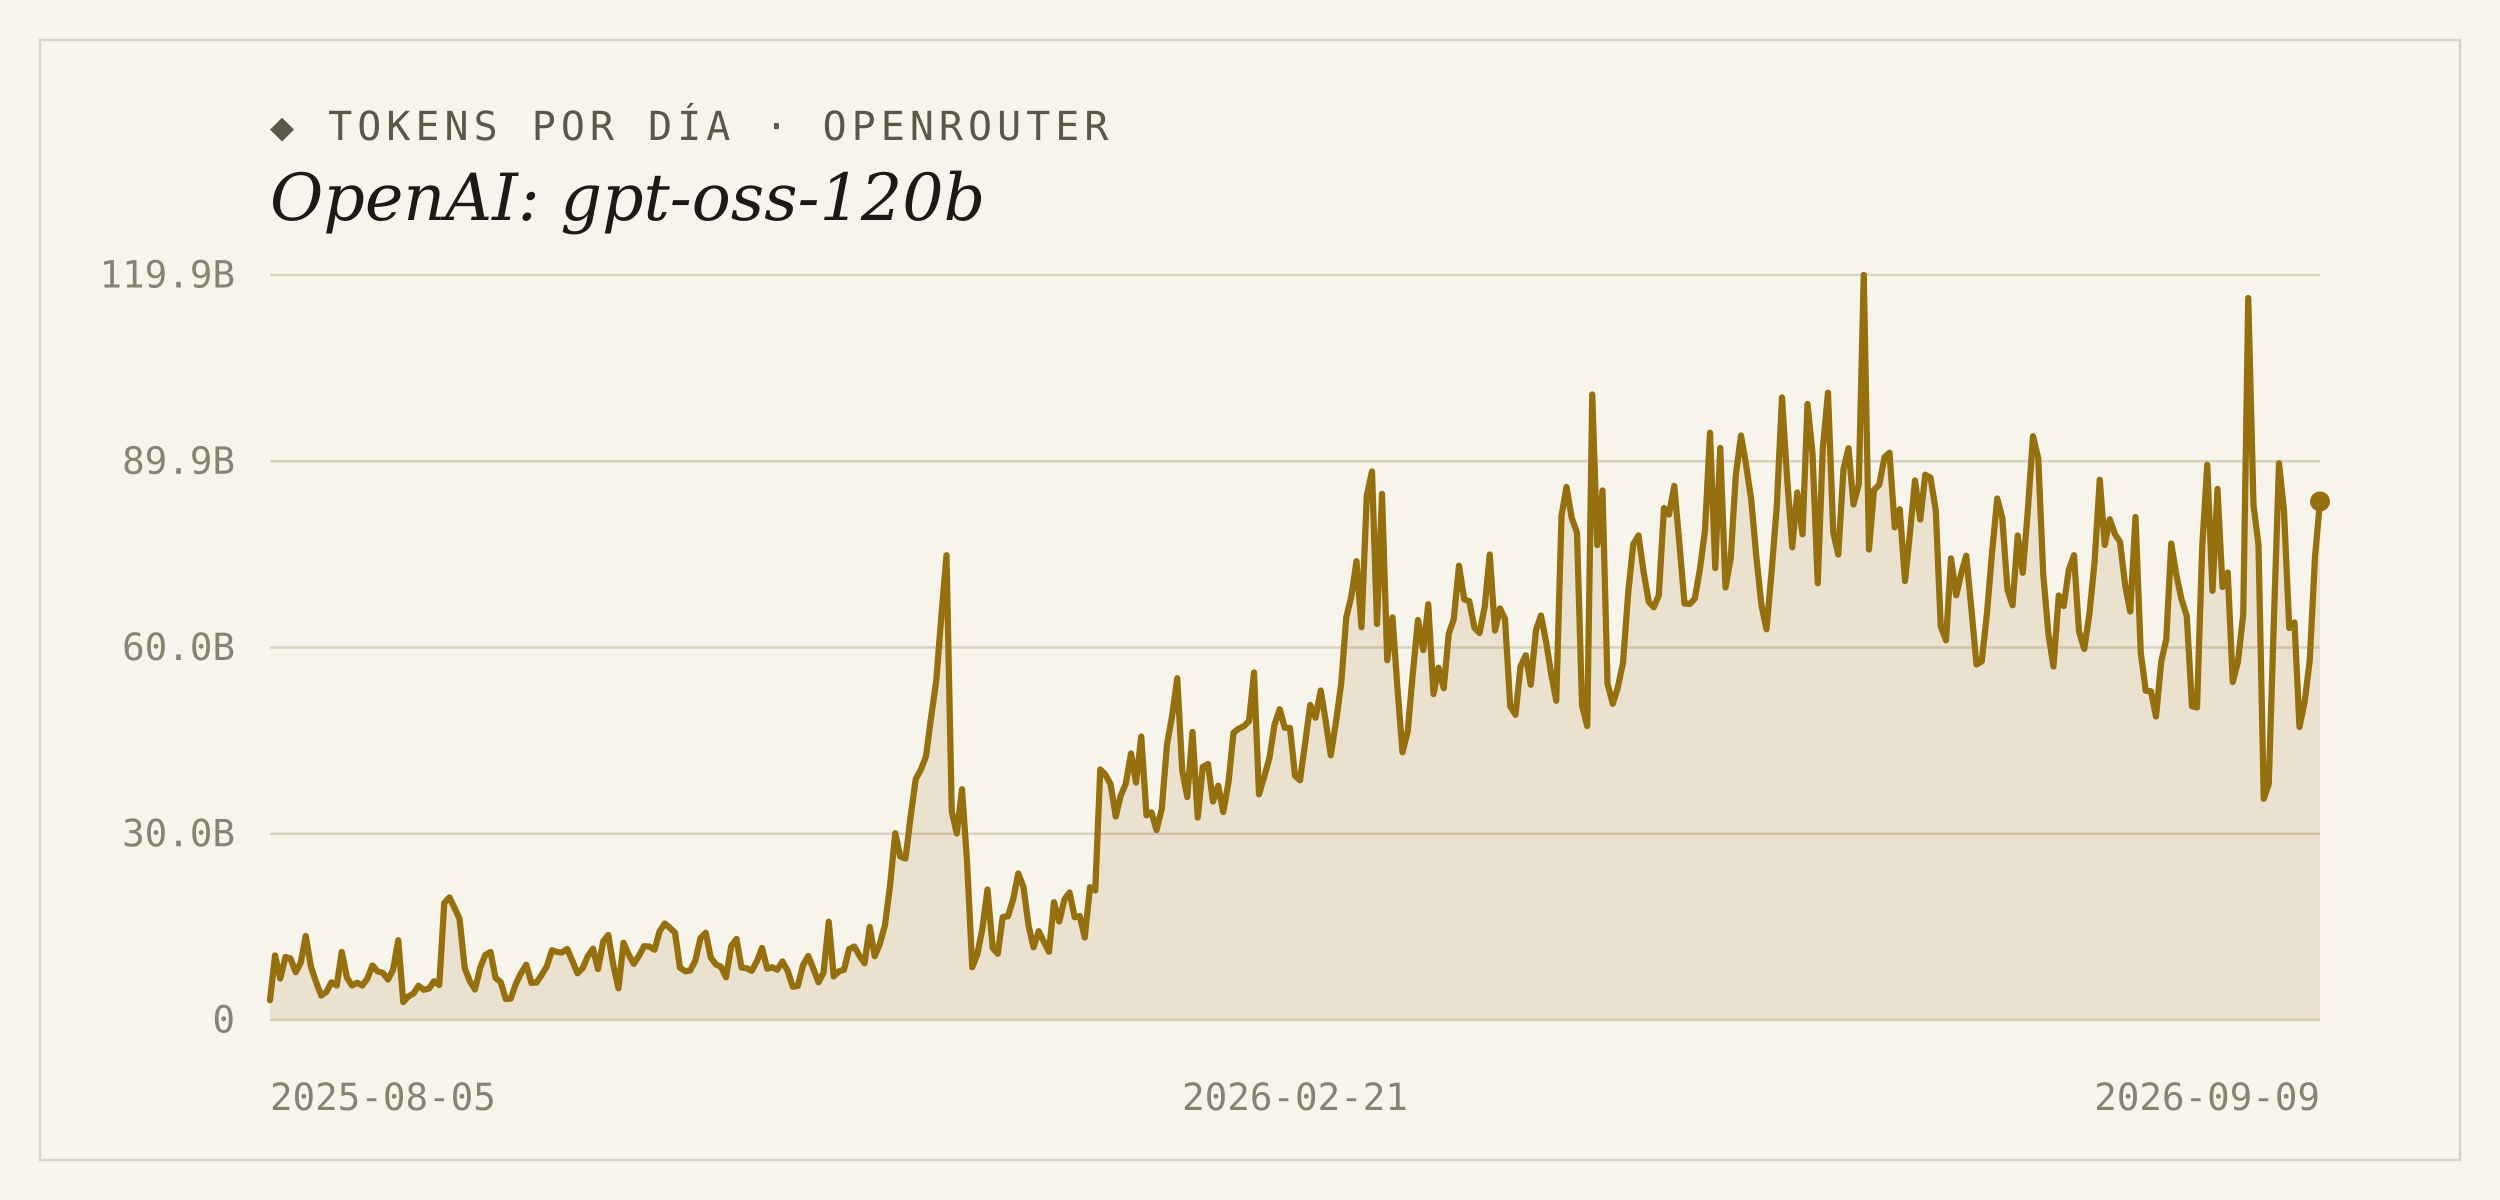
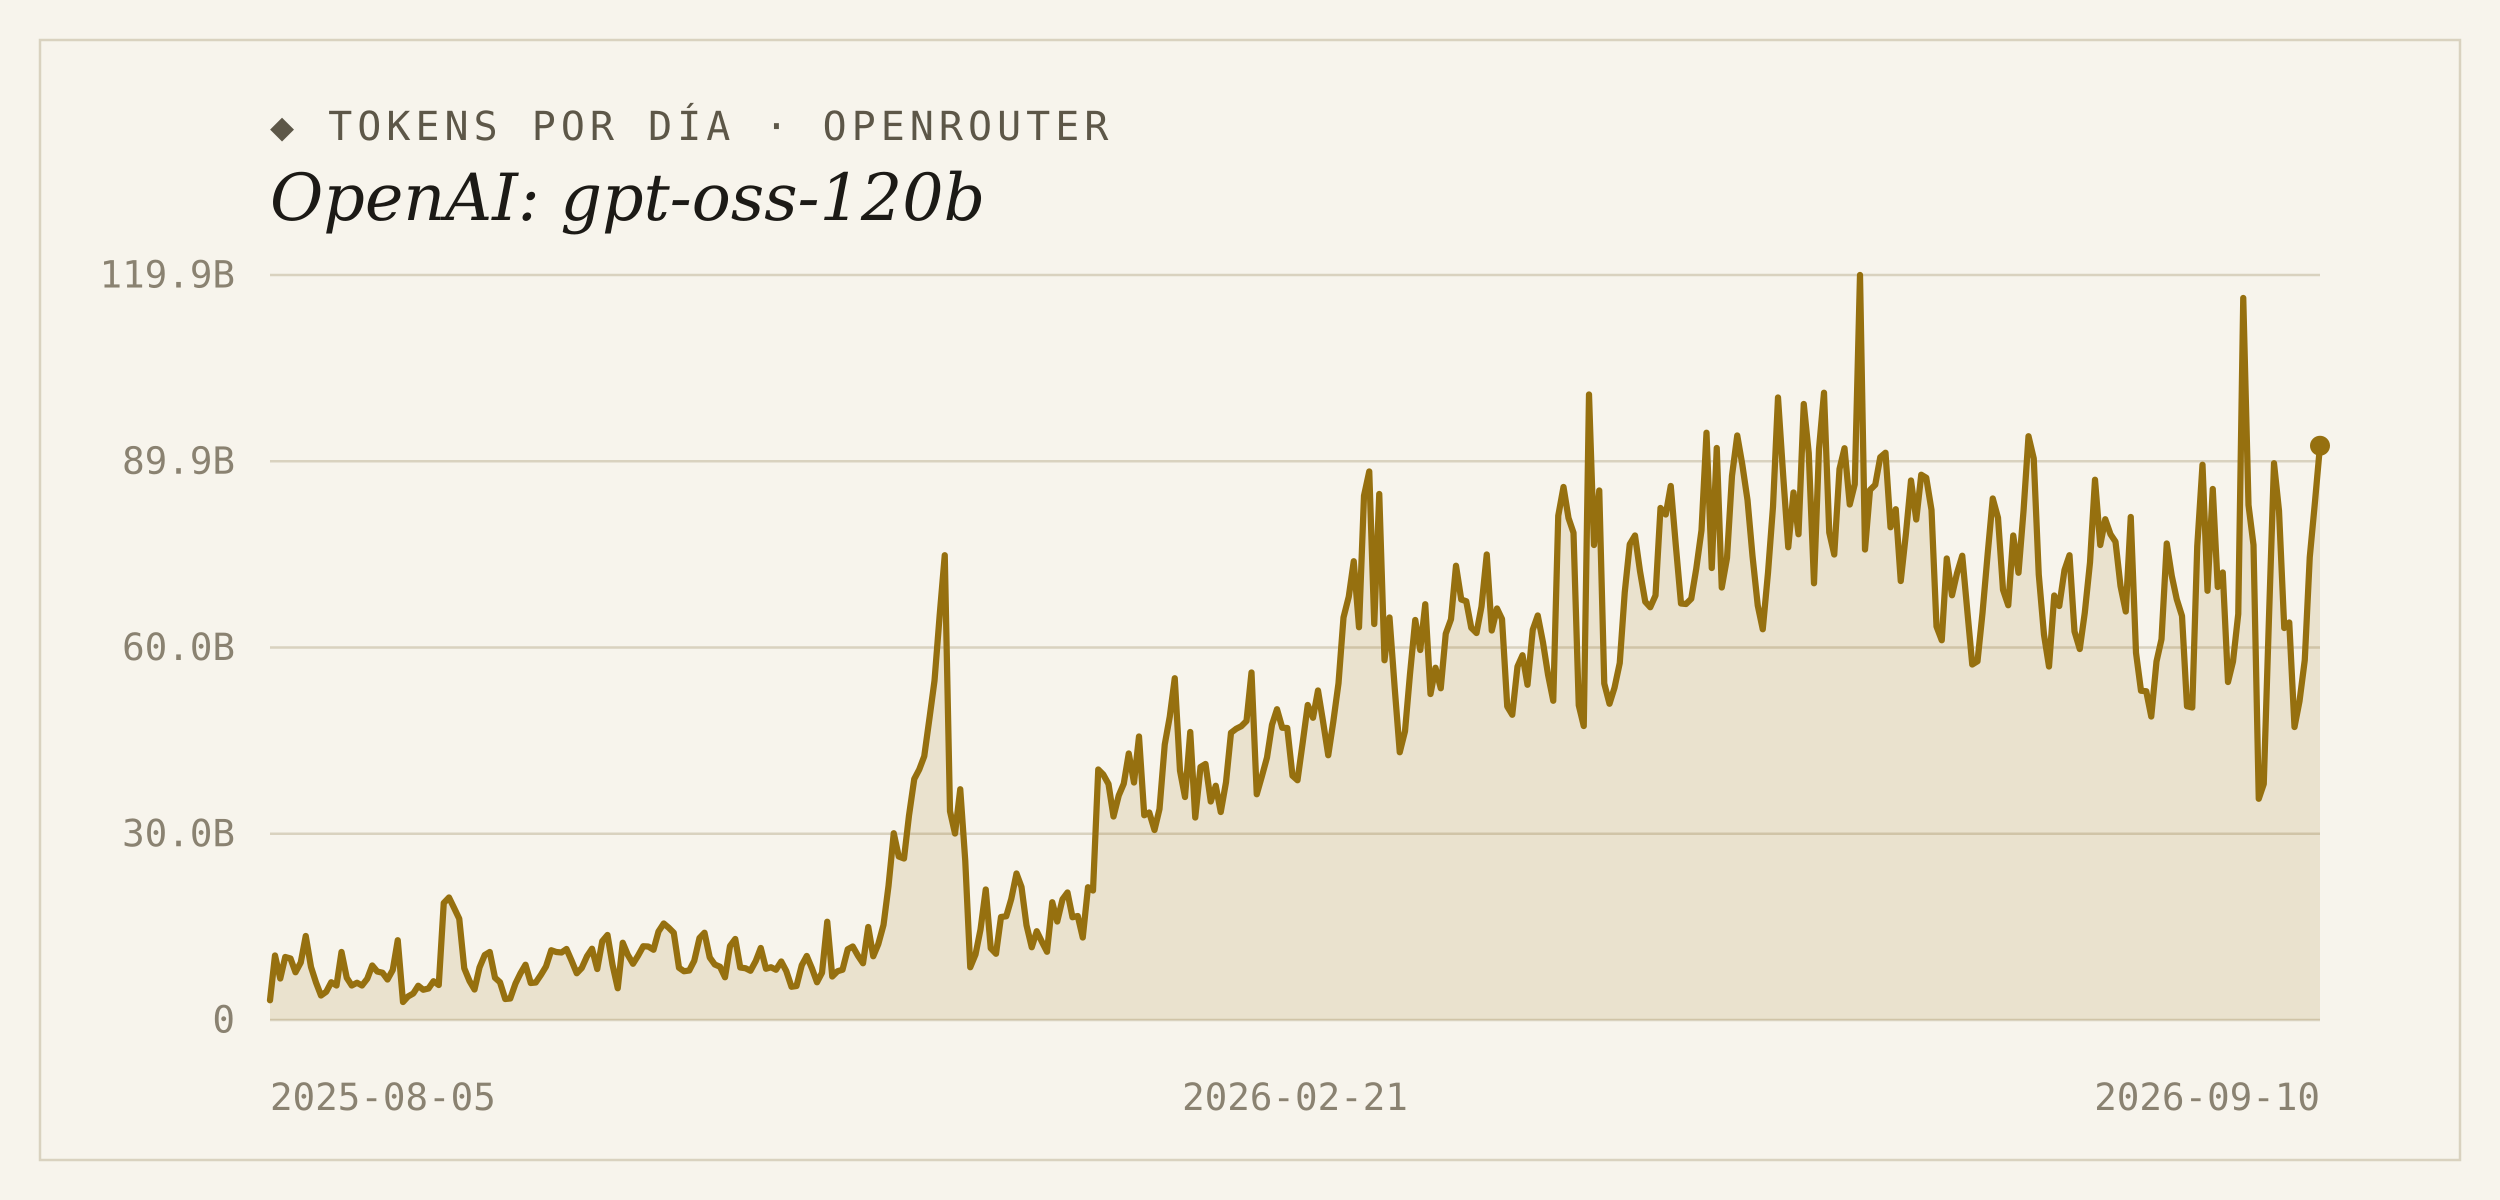
<svg xmlns="http://www.w3.org/2000/svg" width="1000" height="480" viewBox="0 0 1000 480">
  <rect width="1000" height="480" fill="#f7f4ec" />
  <rect x="16" y="16" width="968" height="448" fill="none" stroke="#d9d2bf" stroke-width="1" />
  <text x="108" y="56" font-family="'DejaVu Sans Mono', Consolas, monospace" font-size="16" letter-spacing="2" fill="#5d5748">◆ TOKENS POR DÍA · OPENROUTER</text>
  <text x="108" y="88" font-family="Georgia, 'DejaVu Serif', serif" font-size="26" font-style="italic" fill="#1c1a16">OpenAI: gpt-oss-120b</text>
  <line x1="108" y1="408.0" x2="928" y2="408.0" stroke="#d9d2bf" stroke-width="1" />
  <text x="94" y="413" text-anchor="end" font-family="'DejaVu Sans Mono', Consolas, monospace" font-size="15" fill="#8a8271">0</text>
  <line x1="108" y1="333.5" x2="928" y2="333.5" stroke="#d9d2bf" stroke-width="1" />
  <text x="94" y="338.5" text-anchor="end" font-family="'DejaVu Sans Mono', Consolas, monospace" font-size="15" fill="#8a8271">30.0B</text>
  <line x1="108" y1="259.0" x2="928" y2="259.0" stroke="#d9d2bf" stroke-width="1" />
  <text x="94" y="264" text-anchor="end" font-family="'DejaVu Sans Mono', Consolas, monospace" font-size="15" fill="#8a8271">60.0B</text>
  <line x1="108" y1="184.5" x2="928" y2="184.5" stroke="#d9d2bf" stroke-width="1" />
  <text x="94" y="189.5" text-anchor="end" font-family="'DejaVu Sans Mono', Consolas, monospace" font-size="15" fill="#8a8271">89.9B</text>
  <line x1="108" y1="110.0" x2="928" y2="110.0" stroke="#d9d2bf" stroke-width="1" />
  <text x="94" y="115" text-anchor="end" font-family="'DejaVu Sans Mono', Consolas, monospace" font-size="15" fill="#8a8271">119.9B</text>
-   <path d="M 108,408.0 L 108.0,400.1 L 110.0,382.2 L 112.1,391.4 L 114.2,382.8 L 116.2,383.4 L 118.3,388.9 L 120.3,385.0 L 122.3,374.4 L 124.4,386.8 L 126.5,393.0 L 128.5,398.2 L 130.6,396.7 L 132.6,392.9 L 134.7,394.2 L 136.7,380.8 L 138.8,391.1 L 140.8,394.2 L 142.8,393.1 L 144.9,394.2 L 146.9,391.5 L 149.0,386.2 L 151.1,388.6 L 153.1,389.1 L 155.2,391.8 L 157.2,388.0 L 159.3,376.1 L 161.3,400.8 L 163.3,398.6 L 165.4,397.4 L 167.4,394.3 L 169.5,395.9 L 171.6,395.4 L 173.6,392.5 L 175.7,394.0 L 177.7,361.2 L 179.8,359.0 L 181.8,363.1 L 183.8,367.5 L 185.9,387.3 L 187.9,392.4 L 190.0,395.8 L 192.1,387.0 L 194.1,382.0 L 196.2,380.8 L 198.2,391.1 L 200.3,392.9 L 202.3,399.6 L 204.3,399.4 L 206.4,393.4 L 208.4,389.3 L 210.5,385.9 L 212.6,393.2 L 214.6,393.0 L 216.7,389.9 L 218.7,386.6 L 220.8,380.1 L 222.8,380.8 L 224.8,381.0 L 226.9,379.6 L 228.9,384.2 L 231.0,389.3 L 233.1,387.2 L 235.1,382.5 L 237.2,379.5 L 239.2,387.6 L 241.3,376.5 L 243.3,374.0 L 245.3,385.9 L 247.4,395.3 L 249.4,377.1 L 251.5,381.9 L 253.5,385.5 L 255.6,382.3 L 257.6,378.5 L 259.7,378.6 L 261.8,379.9 L 263.8,372.6 L 265.9,369.4 L 267.9,371.1 L 270.0,373.1 L 272.0,387.1 L 274.1,388.5 L 276.1,388.2 L 278.1,384.3 L 280.2,375.2 L 282.3,373.1 L 284.3,383.0 L 286.4,385.8 L 288.4,386.7 L 290.4,390.9 L 292.5,378.4 L 294.6,375.6 L 296.6,387.0 L 298.6,387.3 L 300.7,388.3 L 302.8,384.4 L 304.8,379.2 L 306.9,387.5 L 308.9,386.9 L 310.9,387.9 L 313.0,384.6 L 315.1,388.4 L 317.1,394.7 L 319.1,394.4 L 321.2,386.1 L 323.3,382.4 L 325.3,387.4 L 327.4,392.9 L 329.4,389.1 L 331.5,368.7 L 333.5,390.6 L 335.6,388.5 L 337.6,387.9 L 339.6,379.7 L 341.7,378.6 L 343.8,382.3 L 345.8,385.3 L 347.9,370.8 L 349.9,382.5 L 351.9,377.7 L 354.0,370.0 L 356.0,354.4 L 358.1,333.3 L 360.1,342.6 L 362.2,343.4 L 364.3,326.2 L 366.3,311.6 L 368.4,307.8 L 370.4,302.5 L 372.4,287.2 L 374.5,272.3 L 376.6,245.7 L 378.6,222.1 L 380.7,324.5 L 382.7,333.4 L 384.8,315.7 L 386.8,344.3 L 388.9,386.9 L 390.9,381.8 L 392.9,371.8 L 395.0,355.8 L 397.1,379.3 L 399.1,381.5 L 401.1,366.8 L 403.2,366.5 L 405.3,359.6 L 407.3,349.4 L 409.4,354.8 L 411.4,370.1 L 413.4,378.9 L 415.5,372.5 L 417.6,376.8 L 419.6,380.7 L 421.6,360.9 L 423.7,368.6 L 425.8,359.7 L 427.8,357.0 L 429.9,366.9 L 431.9,366.4 L 433.9,375.0 L 436.0,354.9 L 438.1,356.2 L 440.1,307.8 L 442.1,309.8 L 444.2,313.6 L 446.3,326.6 L 448.3,318.2 L 450.3,313.5 L 452.4,301.4 L 454.4,313.0 L 456.5,294.6 L 458.6,326.1 L 460.6,325.0 L 462.6,332.0 L 464.7,323.6 L 466.8,297.8 L 468.8,286.7 L 470.9,271.3 L 472.9,308.3 L 474.9,318.8 L 477.0,292.8 L 479.1,327.0 L 481.1,306.8 L 483.2,305.6 L 485.2,320.6 L 487.3,314.3 L 489.3,324.8 L 491.4,312.9 L 493.4,293.1 L 495.4,291.5 L 497.5,290.5 L 499.6,288.4 L 501.6,269.0 L 503.6,317.7 L 505.7,310.7 L 507.8,303.0 L 509.8,289.9 L 511.9,283.7 L 513.9,291.1 L 516.0,291.2 L 518.0,310.3 L 520.0,312.1 L 522.1,296.9 L 524.1,282.0 L 526.2,287.1 L 528.3,276.2 L 530.3,288.5 L 532.3,302.1 L 534.4,288.8 L 536.5,273.3 L 538.5,247.0 L 540.5,238.7 L 542.6,224.5 L 544.6,250.9 L 546.7,198.3 L 548.8,188.6 L 550.8,249.6 L 552.8,197.6 L 554.9,264.1 L 557.0,247.0 L 559.0,275.5 L 561.0,300.9 L 563.1,292.5 L 565.1,269.6 L 567.2,248.0 L 569.3,260.0 L 571.3,241.7 L 573.4,277.6 L 575.4,267.1 L 577.5,275.3 L 579.5,253.5 L 581.5,247.7 L 583.6,226.3 L 585.7,239.8 L 587.7,240.5 L 589.8,251.1 L 591.8,253.2 L 593.9,242.6 L 595.9,221.8 L 598.0,252.2 L 600.0,243.4 L 602.0,247.6 L 604.1,282.6 L 606.2,285.9 L 608.2,266.6 L 610.3,262.1 L 612.3,273.9 L 614.4,251.9 L 616.4,246.2 L 618.5,257.0 L 620.5,269.8 L 622.5,280.3 L 624.6,206.3 L 626.6,194.8 L 628.7,207.2 L 630.8,213.1 L 632.8,282.1 L 634.9,290.4 L 636.9,157.8 L 638.9,218.0 L 641.0,196.2 L 643.0,273.4 L 645.1,281.5 L 647.1,275.1 L 649.2,265.2 L 651.3,236.9 L 653.3,217.7 L 655.4,214.2 L 657.4,228.5 L 659.5,240.7 L 661.5,242.9 L 663.5,238.2 L 665.6,203.2 L 667.6,205.8 L 669.7,194.4 L 671.8,217.9 L 673.8,241.4 L 675.9,241.6 L 677.9,239.5 L 680.0,227.5 L 682.0,212.1 L 684.0,173.1 L 686.1,227.2 L 688.1,179.2 L 690.2,235.0 L 692.3,223.2 L 694.3,190.3 L 696.4,174.2 L 698.4,185.7 L 700.5,200.0 L 702.5,222.4 L 704.6,242.2 L 706.6,251.7 L 708.6,229.1 L 710.7,202.7 L 712.8,159.0 L 714.8,190.6 L 716.9,218.9 L 718.9,197.0 L 721.0,213.7 L 723.0,161.6 L 725.0,181.3 L 727.1,233.3 L 729.1,179.6 L 731.2,157.1 L 733.3,213.0 L 735.3,221.8 L 737.4,187.6 L 739.4,179.3 L 741.4,201.8 L 743.5,193.7 L 745.5,110.0 L 747.6,219.8 L 749.6,196.0 L 751.7,193.9 L 753.8,182.9 L 755.8,181.1 L 757.9,210.9 L 759.9,203.7 L 762.0,232.4 L 764.0,213.2 L 766.0,192.2 L 768.1,207.8 L 770.1,189.9 L 772.2,191.1 L 774.3,204.0 L 776.3,250.6 L 778.4,256.1 L 780.4,223.4 L 782.5,238.1 L 784.5,229.3 L 786.5,222.3 L 788.6,244.1 L 790.6,265.8 L 792.7,264.5 L 794.8,245.2 L 796.8,221.2 L 798.9,199.4 L 800.9,207.1 L 803.0,235.9 L 805.0,242.1 L 807.1,214.2 L 809.1,229.1 L 811.1,204.5 L 813.2,174.5 L 815.3,183.4 L 817.3,229.8 L 819.4,253.9 L 821.4,266.6 L 823.5,238.2 L 825.5,242.4 L 827.5,228.0 L 829.6,222.1 L 831.6,252.6 L 833.7,259.6 L 835.8,245.2 L 837.8,225.0 L 839.9,191.9 L 841.9,218.0 L 843.9,207.7 L 846.0,213.7 L 848.0,216.7 L 850.1,234.4 L 852.1,244.6 L 854.2,206.8 L 856.3,261.1 L 858.3,276.3 L 860.4,276.5 L 862.4,286.6 L 864.5,264.6 L 866.5,255.7 L 868.5,217.4 L 870.6,230.3 L 872.6,239.7 L 874.7,246.4 L 876.8,282.5 L 878.8,283.0 L 880.9,218.4 L 882.9,185.9 L 885.0,236.3 L 887.0,195.6 L 889.0,234.8 L 891.1,229.0 L 893.1,272.8 L 895.2,264.6 L 897.3,245.6 L 899.3,119.2 L 901.4,202.0 L 903.4,218.0 L 905.5,319.5 L 907.5,313.6 L 909.6,246.8 L 911.6,185.3 L 913.6,204.3 L 915.7,251.2 L 917.8,249.0 L 919.8,290.8 L 921.9,280.5 L 923.9,264.1 L 926.0,222.9 L 928.0,200.6 L 928.0,408.0 Z" fill="#96700f" fill-opacity="0.14" />
-   <polyline points="108.0,400.1 110.0,382.2 112.1,391.4 114.2,382.8 116.2,383.4 118.3,388.9 120.3,385.0 122.3,374.4 124.4,386.8 126.5,393.0 128.5,398.2 130.6,396.7 132.6,392.9 134.7,394.2 136.7,380.8 138.8,391.1 140.8,394.2 142.8,393.1 144.9,394.2 146.9,391.5 149.0,386.2 151.1,388.6 153.1,389.1 155.2,391.8 157.2,388.0 159.3,376.1 161.3,400.8 163.3,398.6 165.4,397.4 167.4,394.3 169.5,395.9 171.6,395.4 173.6,392.5 175.7,394.0 177.7,361.2 179.8,359.0 181.8,363.1 183.8,367.5 185.9,387.3 187.9,392.4 190.0,395.8 192.1,387.0 194.1,382.0 196.2,380.8 198.2,391.1 200.3,392.9 202.3,399.6 204.3,399.4 206.4,393.4 208.4,389.3 210.5,385.9 212.6,393.2 214.6,393.0 216.7,389.9 218.7,386.6 220.8,380.1 222.8,380.8 224.8,381.0 226.9,379.6 228.9,384.2 231.0,389.3 233.1,387.2 235.1,382.5 237.2,379.5 239.2,387.6 241.3,376.5 243.3,374.0 245.3,385.9 247.4,395.3 249.4,377.1 251.5,381.9 253.5,385.5 255.6,382.3 257.6,378.5 259.7,378.6 261.8,379.9 263.8,372.6 265.9,369.4 267.9,371.1 270.0,373.1 272.0,387.1 274.1,388.5 276.1,388.2 278.1,384.3 280.2,375.2 282.3,373.1 284.3,383.0 286.4,385.8 288.4,386.7 290.4,390.9 292.5,378.4 294.6,375.6 296.6,387.0 298.6,387.3 300.7,388.3 302.8,384.4 304.8,379.2 306.9,387.5 308.9,386.9 310.9,387.9 313.0,384.6 315.1,388.4 317.1,394.7 319.1,394.4 321.2,386.1 323.3,382.4 325.3,387.4 327.4,392.9 329.4,389.1 331.5,368.7 333.5,390.6 335.6,388.5 337.6,387.9 339.6,379.7 341.7,378.6 343.8,382.3 345.8,385.3 347.9,370.8 349.9,382.5 351.9,377.7 354.0,370.0 356.0,354.4 358.1,333.3 360.1,342.6 362.2,343.4 364.3,326.2 366.3,311.6 368.4,307.8 370.4,302.5 372.4,287.2 374.5,272.3 376.6,245.7 378.6,222.1 380.7,324.5 382.7,333.4 384.8,315.7 386.8,344.3 388.9,386.9 390.9,381.8 392.9,371.8 395.0,355.8 397.1,379.3 399.1,381.5 401.1,366.8 403.2,366.5 405.3,359.6 407.3,349.4 409.4,354.8 411.4,370.1 413.4,378.9 415.5,372.5 417.6,376.8 419.6,380.7 421.6,360.9 423.7,368.6 425.8,359.7 427.8,357.0 429.9,366.9 431.9,366.4 433.9,375.0 436.0,354.9 438.1,356.2 440.1,307.8 442.1,309.8 444.2,313.6 446.3,326.6 448.3,318.2 450.3,313.5 452.4,301.4 454.4,313.0 456.5,294.6 458.6,326.1 460.6,325.0 462.6,332.0 464.7,323.6 466.8,297.8 468.8,286.7 470.9,271.3 472.9,308.3 474.9,318.8 477.0,292.8 479.1,327.0 481.1,306.8 483.2,305.6 485.2,320.6 487.3,314.3 489.3,324.8 491.4,312.9 493.4,293.1 495.4,291.5 497.5,290.5 499.6,288.4 501.6,269.0 503.6,317.7 505.7,310.7 507.8,303.0 509.8,289.9 511.9,283.7 513.9,291.1 516.0,291.2 518.0,310.3 520.0,312.1 522.1,296.9 524.1,282.0 526.2,287.1 528.3,276.2 530.3,288.5 532.3,302.1 534.4,288.8 536.5,273.3 538.5,247.0 540.5,238.7 542.6,224.5 544.6,250.9 546.7,198.3 548.8,188.6 550.8,249.6 552.8,197.6 554.9,264.1 557.0,247.0 559.0,275.5 561.0,300.9 563.1,292.5 565.1,269.6 567.2,248.0 569.3,260.0 571.3,241.7 573.4,277.6 575.4,267.1 577.5,275.3 579.5,253.5 581.5,247.7 583.6,226.3 585.7,239.8 587.7,240.5 589.8,251.1 591.8,253.2 593.9,242.6 595.9,221.8 598.0,252.2 600.0,243.4 602.0,247.6 604.1,282.6 606.2,285.9 608.2,266.6 610.3,262.1 612.3,273.9 614.4,251.9 616.4,246.2 618.5,257.0 620.5,269.8 622.5,280.3 624.6,206.3 626.6,194.8 628.7,207.2 630.8,213.1 632.8,282.1 634.9,290.4 636.9,157.8 638.9,218.0 641.0,196.2 643.0,273.4 645.1,281.5 647.1,275.1 649.2,265.2 651.3,236.9 653.3,217.7 655.4,214.2 657.4,228.5 659.5,240.7 661.5,242.9 663.5,238.2 665.6,203.2 667.6,205.8 669.7,194.4 671.8,217.9 673.8,241.4 675.9,241.6 677.9,239.5 680.0,227.5 682.0,212.1 684.0,173.1 686.1,227.2 688.1,179.2 690.2,235.0 692.3,223.2 694.3,190.3 696.4,174.2 698.4,185.7 700.5,200.0 702.5,222.4 704.6,242.2 706.6,251.7 708.6,229.1 710.7,202.7 712.8,159.0 714.8,190.6 716.9,218.9 718.9,197.0 721.0,213.7 723.0,161.6 725.0,181.3 727.1,233.3 729.1,179.6 731.2,157.1 733.3,213.0 735.3,221.8 737.4,187.6 739.4,179.3 741.4,201.8 743.5,193.7 745.5,110.0 747.6,219.8 749.6,196.0 751.7,193.9 753.8,182.9 755.8,181.1 757.9,210.9 759.9,203.7 762.0,232.4 764.0,213.2 766.0,192.2 768.1,207.8 770.1,189.9 772.2,191.1 774.3,204.0 776.3,250.6 778.4,256.1 780.4,223.4 782.5,238.1 784.5,229.3 786.5,222.3 788.6,244.1 790.6,265.8 792.7,264.5 794.8,245.2 796.8,221.2 798.9,199.4 800.9,207.1 803.0,235.9 805.0,242.1 807.1,214.2 809.1,229.1 811.1,204.5 813.2,174.5 815.3,183.4 817.3,229.8 819.4,253.9 821.4,266.6 823.5,238.2 825.5,242.4 827.5,228.0 829.6,222.1 831.6,252.6 833.7,259.6 835.8,245.2 837.8,225.0 839.9,191.9 841.9,218.0 843.9,207.7 846.0,213.7 848.0,216.7 850.1,234.4 852.1,244.6 854.2,206.8 856.3,261.1 858.3,276.3 860.4,276.5 862.4,286.6 864.5,264.6 866.5,255.7 868.5,217.4 870.6,230.3 872.6,239.7 874.7,246.4 876.8,282.5 878.8,283.0 880.9,218.4 882.9,185.9 885.0,236.3 887.0,195.6 889.0,234.8 891.1,229.0 893.1,272.8 895.2,264.6 897.3,245.6 899.3,119.2 901.4,202.0 903.4,218.0 905.5,319.5 907.5,313.6 909.6,246.8 911.6,185.3 913.6,204.3 915.7,251.2 917.8,249.0 919.8,290.8 921.9,280.5 923.9,264.1 926.0,222.9 928.0,200.6" fill="none" stroke="#96700f" stroke-width="2.5" stroke-linejoin="round" stroke-linecap="round" />
-   <circle cx="928.0" cy="200.6" r="4" fill="#96700f" />
+   <path d="M 108,408.0 L 108.0,400.1 L 110.0,382.2 L 112.1,391.4 L 114.1,382.8 L 116.2,383.4 L 118.2,388.9 L 120.3,385.0 L 122.3,374.4 L 124.4,386.8 L 126.4,393.0 L 128.4,398.2 L 130.5,396.7 L 132.5,392.9 L 134.6,394.2 L 136.6,380.8 L 138.7,391.1 L 140.7,394.2 L 142.8,393.1 L 144.8,394.2 L 146.9,391.5 L 148.9,386.2 L 150.9,388.6 L 153.0,389.1 L 155.0,391.8 L 157.1,388.0 L 159.1,376.1 L 161.2,400.8 L 163.2,398.6 L 165.3,397.4 L 167.3,394.3 L 169.3,395.9 L 171.4,395.4 L 173.4,392.5 L 175.5,394.0 L 177.5,361.2 L 179.6,359.0 L 181.6,363.1 L 183.7,367.5 L 185.7,387.3 L 187.8,392.4 L 189.8,395.8 L 191.8,387.0 L 193.9,382.0 L 195.9,380.8 L 198.0,391.1 L 200.0,392.9 L 202.1,399.6 L 204.1,399.4 L 206.2,393.4 L 208.2,389.3 L 210.2,385.9 L 212.3,393.2 L 214.3,393.0 L 216.4,389.9 L 218.4,386.6 L 220.5,380.1 L 222.5,380.8 L 224.6,381.0 L 226.6,379.6 L 228.6,384.2 L 230.7,389.3 L 232.7,387.2 L 234.8,382.5 L 236.8,379.5 L 238.9,387.6 L 240.9,376.5 L 243.0,374.0 L 245.0,385.9 L 247.1,395.3 L 249.1,377.1 L 251.1,381.9 L 253.2,385.5 L 255.2,382.3 L 257.3,378.5 L 259.3,378.6 L 261.4,379.9 L 263.4,372.6 L 265.5,369.4 L 267.5,371.1 L 269.5,373.1 L 271.6,387.1 L 273.6,388.5 L 275.7,388.2 L 277.7,384.3 L 279.8,375.2 L 281.8,373.1 L 283.9,383.0 L 285.9,385.8 L 288.0,386.7 L 290.0,390.9 L 292.0,378.4 L 294.1,375.6 L 296.1,387.0 L 298.2,387.3 L 300.2,388.3 L 302.3,384.4 L 304.3,379.2 L 306.4,387.5 L 308.4,386.9 L 310.4,387.9 L 312.5,384.6 L 314.5,388.4 L 316.6,394.7 L 318.6,394.4 L 320.7,386.1 L 322.7,382.4 L 324.8,387.4 L 326.8,392.9 L 328.8,389.1 L 330.9,368.7 L 332.9,390.6 L 335.0,388.5 L 337.0,387.9 L 339.1,379.7 L 341.1,378.6 L 343.2,382.3 L 345.2,385.3 L 347.3,370.8 L 349.3,382.5 L 351.3,377.7 L 353.4,370.0 L 355.4,354.4 L 357.5,333.3 L 359.5,342.6 L 361.6,343.4 L 363.6,326.2 L 365.7,311.6 L 367.7,307.8 L 369.7,302.5 L 371.8,287.2 L 373.8,272.3 L 375.9,245.7 L 377.9,222.1 L 380.0,324.5 L 382.0,333.4 L 384.1,315.7 L 386.1,344.3 L 388.1,386.9 L 390.2,381.8 L 392.2,371.8 L 394.3,355.8 L 396.3,379.3 L 398.4,381.5 L 400.4,366.8 L 402.5,366.5 L 404.5,359.6 L 406.6,349.4 L 408.6,354.8 L 410.6,370.1 L 412.7,378.9 L 414.7,372.5 L 416.8,376.8 L 418.8,380.7 L 420.9,360.9 L 422.9,368.6 L 425.0,359.7 L 427.0,357.0 L 429.0,366.9 L 431.1,366.4 L 433.1,375.0 L 435.2,354.9 L 437.2,356.2 L 439.3,307.8 L 441.3,309.8 L 443.4,313.6 L 445.4,326.6 L 447.5,318.2 L 449.5,313.5 L 451.5,301.4 L 453.6,313.0 L 455.6,294.6 L 457.7,326.1 L 459.7,325.0 L 461.8,332.0 L 463.8,323.6 L 465.9,297.8 L 467.9,286.7 L 469.9,271.3 L 472.0,308.3 L 474.0,318.8 L 476.1,292.8 L 478.1,327.0 L 480.2,306.8 L 482.2,305.6 L 484.3,320.6 L 486.3,314.3 L 488.3,324.8 L 490.4,312.9 L 492.4,293.1 L 494.5,291.5 L 496.5,290.5 L 498.6,288.4 L 500.6,269.0 L 502.7,317.7 L 504.7,310.7 L 506.8,303.0 L 508.8,289.9 L 510.8,283.7 L 512.9,291.1 L 514.9,291.2 L 517.0,310.3 L 519.0,312.1 L 521.1,296.9 L 523.1,282.0 L 525.2,287.1 L 527.2,276.2 L 529.2,288.5 L 531.3,302.1 L 533.3,288.8 L 535.4,273.3 L 537.4,247.0 L 539.5,238.7 L 541.5,224.5 L 543.6,250.9 L 545.6,198.3 L 547.7,188.6 L 549.7,249.6 L 551.7,197.6 L 553.8,264.1 L 555.8,247.0 L 557.9,275.5 L 559.9,300.9 L 562.0,292.5 L 564.0,269.6 L 566.1,248.0 L 568.1,260.0 L 570.1,241.7 L 572.2,277.6 L 574.2,267.1 L 576.3,275.3 L 578.3,253.5 L 580.4,247.7 L 582.4,226.3 L 584.5,239.8 L 586.5,240.5 L 588.5,251.1 L 590.6,253.2 L 592.6,242.6 L 594.7,221.8 L 596.7,252.2 L 598.8,243.4 L 600.8,247.6 L 602.9,282.6 L 604.9,285.9 L 607.0,266.6 L 609.0,262.1 L 611.0,273.9 L 613.1,251.9 L 615.1,246.2 L 617.2,257.0 L 619.2,269.8 L 621.3,280.3 L 623.3,206.3 L 625.4,194.8 L 627.4,207.2 L 629.4,213.1 L 631.5,282.1 L 633.5,290.4 L 635.6,157.8 L 637.6,218.0 L 639.7,196.2 L 641.7,273.4 L 643.8,281.5 L 645.8,275.1 L 647.9,265.2 L 649.9,236.9 L 651.9,217.7 L 654.0,214.2 L 656.0,228.5 L 658.1,240.7 L 660.1,242.9 L 662.2,238.2 L 664.2,203.2 L 666.3,205.8 L 668.3,194.4 L 670.3,217.9 L 672.4,241.4 L 674.4,241.6 L 676.5,239.5 L 678.5,227.5 L 680.6,212.1 L 682.6,173.1 L 684.7,227.2 L 686.7,179.2 L 688.7,235.0 L 690.8,223.2 L 692.8,190.3 L 694.9,174.2 L 696.9,185.7 L 699.0,200.0 L 701.0,222.4 L 703.1,242.2 L 705.1,251.7 L 707.2,229.1 L 709.2,202.7 L 711.2,159.0 L 713.3,190.6 L 715.3,218.9 L 717.4,197.0 L 719.4,213.7 L 721.5,161.6 L 723.5,181.3 L 725.6,233.3 L 727.6,179.6 L 729.6,157.1 L 731.7,213.0 L 733.7,221.8 L 735.8,187.6 L 737.8,179.3 L 739.9,201.8 L 741.9,193.7 L 744.0,110.0 L 746.0,219.8 L 748.0,196.0 L 750.1,193.9 L 752.1,182.9 L 754.2,181.1 L 756.2,210.9 L 758.3,203.7 L 760.3,232.4 L 762.4,213.2 L 764.4,192.2 L 766.5,207.8 L 768.5,189.9 L 770.5,191.1 L 772.6,204.0 L 774.6,250.6 L 776.7,256.1 L 778.7,223.4 L 780.8,238.1 L 782.8,229.3 L 784.9,222.3 L 786.9,244.1 L 788.9,265.8 L 791.0,264.5 L 793.0,245.2 L 795.1,221.2 L 797.1,199.4 L 799.2,207.1 L 801.2,235.9 L 803.3,242.1 L 805.3,214.2 L 807.4,229.1 L 809.4,204.5 L 811.4,174.5 L 813.5,183.4 L 815.5,229.8 L 817.6,253.9 L 819.6,266.6 L 821.7,238.2 L 823.7,242.4 L 825.8,228.0 L 827.8,222.1 L 829.8,252.6 L 831.9,259.6 L 833.9,245.2 L 836.0,225.0 L 838.0,191.9 L 840.1,218.0 L 842.1,207.7 L 844.2,213.7 L 846.2,216.7 L 848.2,234.4 L 850.3,244.6 L 852.3,206.8 L 854.4,261.1 L 856.4,276.3 L 858.5,276.5 L 860.5,286.6 L 862.6,264.6 L 864.6,255.7 L 866.7,217.4 L 868.7,230.3 L 870.7,239.7 L 872.8,246.4 L 874.8,282.5 L 876.9,283.0 L 878.9,218.4 L 881.0,185.9 L 883.0,236.3 L 885.1,195.6 L 887.1,234.8 L 889.1,229.0 L 891.2,272.8 L 893.2,264.6 L 895.3,245.6 L 897.3,119.2 L 899.4,202.0 L 901.4,218.0 L 903.5,319.5 L 905.5,313.6 L 907.6,246.8 L 909.6,185.3 L 911.6,204.3 L 913.7,251.2 L 915.7,249.0 L 917.8,290.8 L 919.8,280.5 L 921.9,264.1 L 923.9,222.9 L 926.0,200.6 L 928.0,178.3 L 928.0,408.0 Z" fill="#96700f" fill-opacity="0.14" />
+   <polyline points="108.0,400.1 110.0,382.2 112.1,391.4 114.1,382.8 116.2,383.4 118.2,388.9 120.3,385.0 122.3,374.4 124.4,386.8 126.4,393.0 128.4,398.2 130.5,396.7 132.5,392.9 134.6,394.2 136.6,380.8 138.7,391.1 140.7,394.2 142.8,393.1 144.8,394.2 146.9,391.5 148.9,386.2 150.9,388.6 153.0,389.1 155.0,391.8 157.1,388.0 159.1,376.1 161.2,400.8 163.2,398.6 165.3,397.4 167.3,394.3 169.3,395.9 171.4,395.4 173.4,392.5 175.5,394.0 177.5,361.2 179.6,359.0 181.6,363.1 183.7,367.5 185.7,387.3 187.8,392.4 189.8,395.8 191.8,387.0 193.9,382.0 195.9,380.8 198.0,391.1 200.0,392.9 202.1,399.6 204.1,399.4 206.2,393.4 208.2,389.3 210.2,385.9 212.3,393.2 214.3,393.0 216.4,389.9 218.4,386.6 220.5,380.1 222.5,380.8 224.6,381.0 226.6,379.6 228.6,384.2 230.7,389.3 232.7,387.2 234.8,382.5 236.8,379.5 238.9,387.6 240.9,376.5 243.0,374.0 245.0,385.9 247.1,395.3 249.1,377.1 251.1,381.9 253.2,385.5 255.2,382.3 257.3,378.5 259.3,378.6 261.4,379.9 263.4,372.6 265.5,369.4 267.5,371.1 269.5,373.1 271.6,387.1 273.6,388.5 275.7,388.2 277.7,384.3 279.8,375.2 281.8,373.1 283.9,383.0 285.9,385.8 288.0,386.7 290.0,390.9 292.0,378.4 294.1,375.6 296.1,387.0 298.2,387.3 300.2,388.3 302.3,384.4 304.3,379.2 306.4,387.5 308.4,386.9 310.4,387.9 312.5,384.6 314.5,388.4 316.6,394.7 318.6,394.4 320.7,386.1 322.7,382.4 324.8,387.4 326.8,392.9 328.8,389.1 330.9,368.7 332.9,390.6 335.0,388.5 337.0,387.9 339.1,379.7 341.1,378.6 343.2,382.3 345.2,385.3 347.3,370.8 349.3,382.5 351.3,377.7 353.4,370.0 355.4,354.4 357.5,333.3 359.5,342.6 361.6,343.4 363.6,326.2 365.7,311.6 367.7,307.8 369.7,302.5 371.8,287.2 373.8,272.3 375.9,245.7 377.9,222.1 380.0,324.5 382.0,333.4 384.1,315.7 386.1,344.3 388.1,386.9 390.2,381.8 392.2,371.8 394.3,355.8 396.3,379.3 398.4,381.5 400.4,366.8 402.5,366.5 404.5,359.6 406.6,349.4 408.6,354.8 410.6,370.1 412.7,378.9 414.7,372.5 416.8,376.8 418.8,380.7 420.9,360.9 422.9,368.6 425.0,359.7 427.0,357.0 429.0,366.9 431.1,366.4 433.1,375.0 435.2,354.9 437.2,356.2 439.3,307.8 441.3,309.8 443.4,313.6 445.4,326.6 447.5,318.2 449.5,313.5 451.5,301.4 453.6,313.0 455.6,294.6 457.7,326.1 459.7,325.0 461.8,332.0 463.8,323.6 465.9,297.8 467.9,286.7 469.9,271.3 472.0,308.3 474.0,318.8 476.1,292.8 478.1,327.0 480.2,306.8 482.2,305.6 484.3,320.6 486.3,314.3 488.3,324.8 490.4,312.9 492.4,293.1 494.5,291.5 496.5,290.5 498.6,288.4 500.6,269.0 502.7,317.7 504.7,310.7 506.8,303.0 508.8,289.9 510.8,283.7 512.9,291.1 514.9,291.2 517.0,310.3 519.0,312.1 521.1,296.9 523.1,282.0 525.2,287.1 527.2,276.2 529.2,288.5 531.3,302.1 533.3,288.8 535.4,273.3 537.4,247.0 539.5,238.7 541.5,224.5 543.6,250.9 545.6,198.3 547.7,188.6 549.7,249.6 551.7,197.6 553.8,264.1 555.8,247.0 557.9,275.5 559.9,300.9 562.0,292.5 564.0,269.6 566.1,248.0 568.1,260.0 570.1,241.7 572.2,277.6 574.2,267.1 576.3,275.3 578.3,253.5 580.4,247.7 582.4,226.3 584.5,239.8 586.5,240.5 588.5,251.1 590.6,253.2 592.6,242.6 594.7,221.8 596.7,252.2 598.8,243.4 600.8,247.6 602.9,282.6 604.9,285.9 607.0,266.6 609.0,262.1 611.0,273.9 613.1,251.9 615.1,246.2 617.2,257.0 619.2,269.8 621.3,280.3 623.3,206.3 625.4,194.8 627.4,207.2 629.4,213.1 631.5,282.1 633.5,290.4 635.6,157.8 637.6,218.0 639.7,196.2 641.7,273.4 643.8,281.5 645.8,275.1 647.9,265.2 649.9,236.9 651.9,217.7 654.0,214.2 656.0,228.5 658.1,240.7 660.1,242.9 662.2,238.2 664.2,203.2 666.3,205.8 668.3,194.4 670.3,217.9 672.4,241.4 674.4,241.6 676.5,239.5 678.5,227.5 680.6,212.1 682.6,173.1 684.7,227.2 686.7,179.2 688.7,235.0 690.8,223.2 692.8,190.3 694.9,174.2 696.9,185.7 699.0,200.0 701.0,222.4 703.1,242.2 705.1,251.7 707.2,229.1 709.2,202.7 711.2,159.0 713.3,190.6 715.3,218.9 717.4,197.0 719.4,213.7 721.5,161.6 723.5,181.3 725.6,233.3 727.6,179.6 729.6,157.1 731.7,213.0 733.7,221.8 735.8,187.6 737.8,179.3 739.9,201.8 741.9,193.7 744.0,110.0 746.0,219.8 748.0,196.0 750.1,193.9 752.1,182.9 754.2,181.1 756.2,210.9 758.3,203.7 760.3,232.4 762.4,213.2 764.4,192.2 766.5,207.8 768.5,189.9 770.5,191.1 772.6,204.0 774.6,250.6 776.7,256.1 778.7,223.4 780.8,238.1 782.8,229.3 784.9,222.3 786.9,244.1 788.9,265.8 791.0,264.5 793.0,245.2 795.1,221.2 797.1,199.4 799.2,207.1 801.2,235.9 803.3,242.1 805.3,214.2 807.4,229.1 809.4,204.5 811.4,174.5 813.5,183.4 815.5,229.8 817.6,253.9 819.6,266.6 821.7,238.2 823.7,242.4 825.8,228.0 827.8,222.1 829.8,252.6 831.9,259.6 833.9,245.2 836.0,225.0 838.0,191.9 840.1,218.0 842.1,207.7 844.2,213.7 846.2,216.7 848.2,234.4 850.3,244.6 852.3,206.8 854.4,261.1 856.4,276.3 858.5,276.5 860.5,286.6 862.6,264.6 864.6,255.7 866.7,217.4 868.7,230.3 870.7,239.7 872.8,246.4 874.8,282.5 876.9,283.0 878.9,218.4 881.0,185.9 883.0,236.3 885.1,195.6 887.1,234.8 889.1,229.0 891.2,272.8 893.2,264.6 895.3,245.6 897.3,119.2 899.4,202.0 901.4,218.0 903.5,319.5 905.5,313.6 907.6,246.8 909.6,185.3 911.6,204.3 913.7,251.2 915.7,249.0 917.8,290.8 919.8,280.5 921.9,264.1 923.9,222.9 926.0,200.6 928.0,178.3" fill="none" stroke="#96700f" stroke-width="2.5" stroke-linejoin="round" stroke-linecap="round" />
+   <circle cx="928.0" cy="178.3" r="4" fill="#96700f" />
  <text x="108" y="444" text-anchor="start" font-family="'DejaVu Sans Mono', Consolas, monospace" font-size="15" fill="#8a8271">2025-08-05</text>
  <text x="518" y="444" text-anchor="middle" font-family="'DejaVu Sans Mono', Consolas, monospace" font-size="15" fill="#8a8271">2026-02-21</text>
-   <text x="928" y="444" text-anchor="end" font-family="'DejaVu Sans Mono', Consolas, monospace" font-size="15" fill="#8a8271">2026-09-09</text>
+   <text x="928" y="444" text-anchor="end" font-family="'DejaVu Sans Mono', Consolas, monospace" font-size="15" fill="#8a8271">2026-09-10</text>
</svg>
